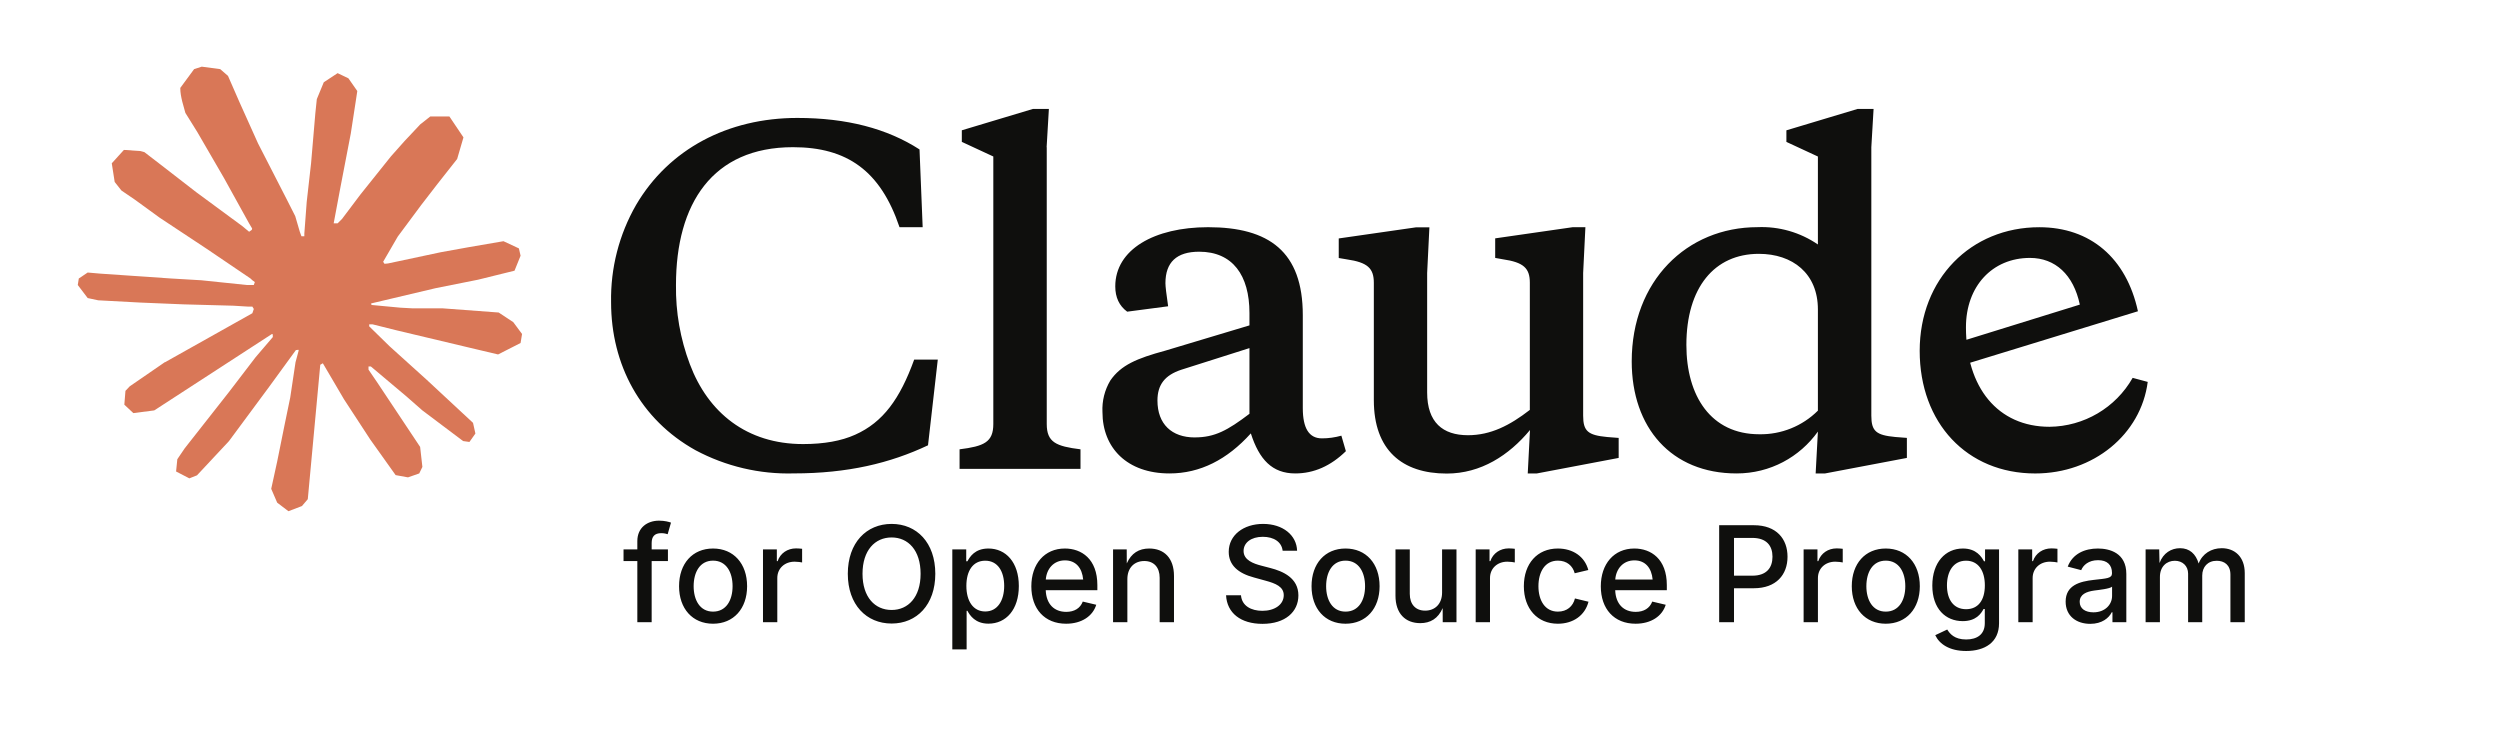
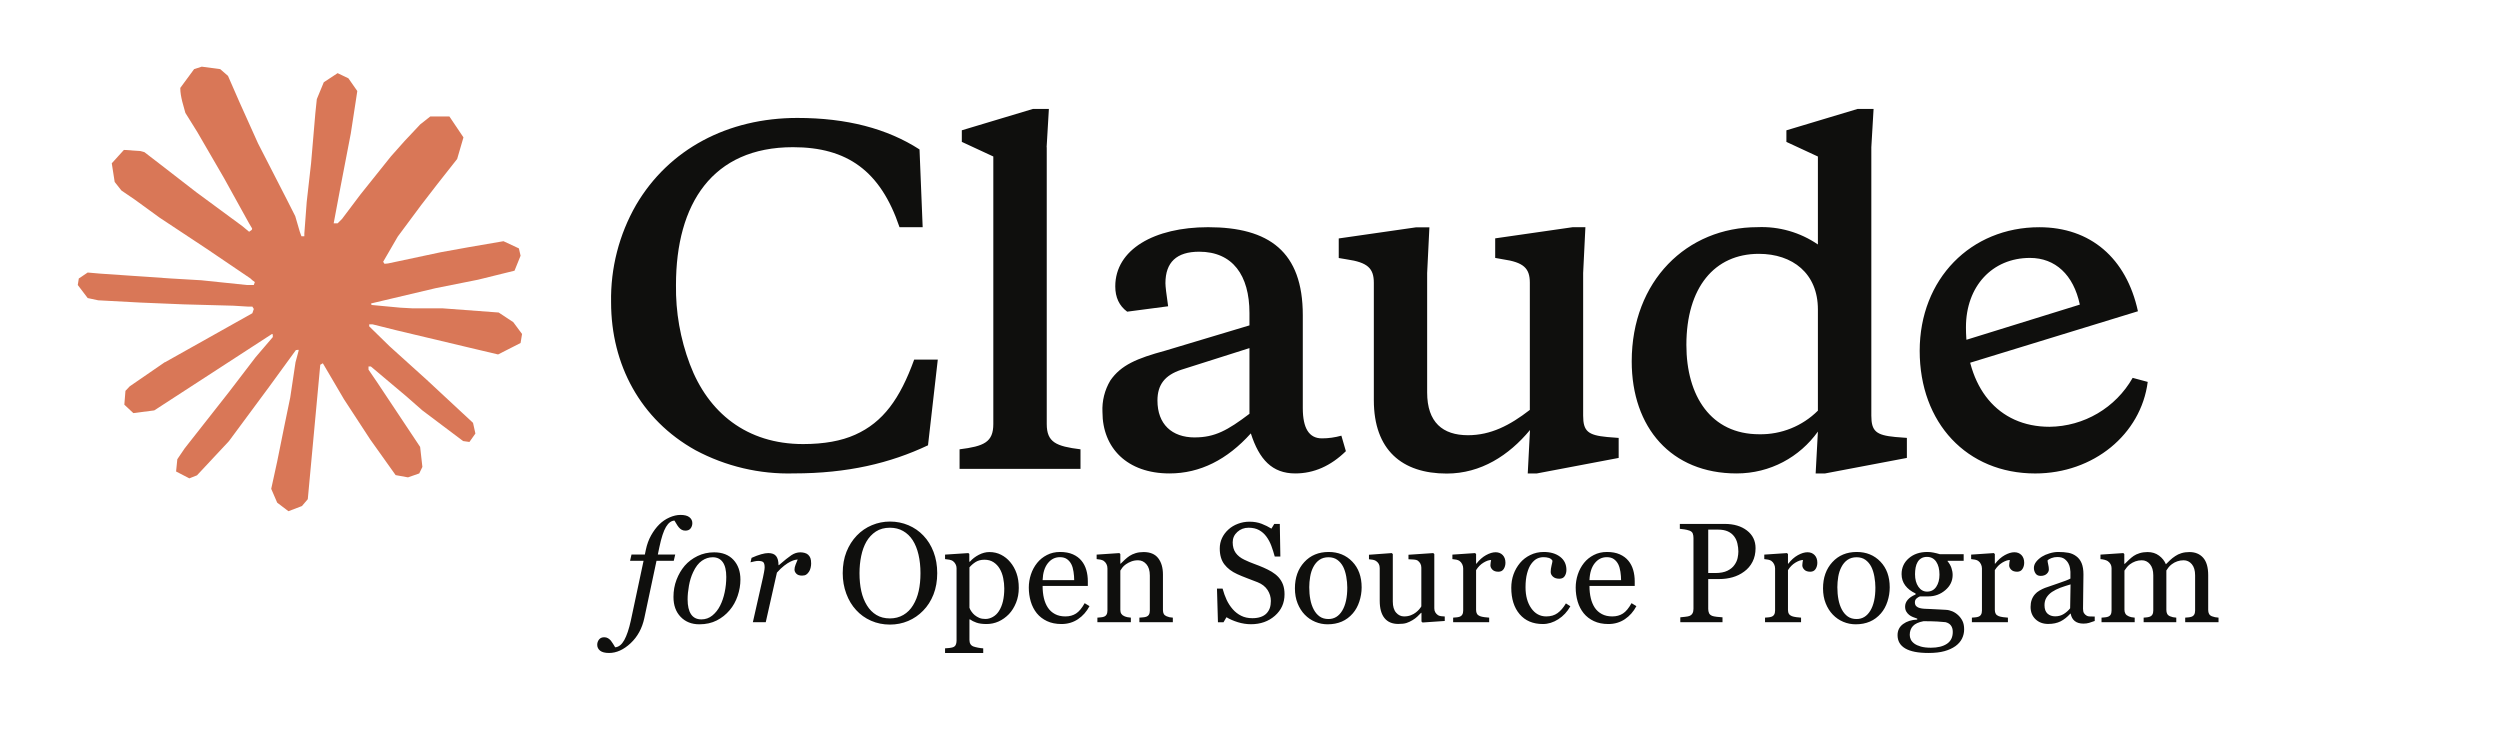
<svg xmlns="http://www.w3.org/2000/svg" viewBox="0 0 900 270" role="img" aria-labelledby="title desc">
  <g transform="translate(28 24) scale(1.08)">
    <g transform="translate(-75.96,-223.53)">
      <path fill="#D97757" d="m 105.01,322.07 29.14,-16.35 0.49,-1.42 -0.49,-0.79 h -1.42 l -4.87,-0.3 -16.65,-0.45 -14.44,-0.6 -13.99,-0.75 -3.52,-0.75 -3.3,-4.35 0.34,-2.17 2.96,-1.99 4.24,0.37 9.37,0.64 14.06,0.97 10.2,0.6 15.11,1.57 h 2.4 l 0.34,-0.97 -0.82,-0.6 -0.64,-0.6 -14.55,-9.86 -15.75,-10.42 -8.25,-6 -4.46,-3.04 -2.25,-2.85 -0.97,-6.22 4.05,-4.46 5.44,0.37 1.39,0.37 5.51,4.24 11.77,9.11 15.37,11.32 2.25,1.87 0.9,-0.64 0.11,-0.45 -1.01,-1.69 -8.36,-15.11 -8.92,-15.37 -3.97,-6.37 -1.05,-3.82 c -0.37,-1.57 -0.64,-2.89 -0.64,-4.5 l 4.61,-6.26 2.55,-0.82 6.15,0.82 2.59,2.25 3.82,8.74 6.19,13.76 9.6,18.71 2.81,5.55 1.5,5.14 0.56,1.57 h 0.97 v -0.9 l 0.79,-10.54 1.46,-12.94 1.42,-16.65 0.49,-4.69 2.32,-5.62 4.61,-3.04 3.6,1.72 2.96,4.24 -0.41,2.74 -1.76,11.44 -3.45,17.92 -2.25,12 h 1.31 l 1.5,-1.5 6.07,-8.06 10.2,-12.75 4.5,-5.06 5.25,-5.59 3.37,-2.66 h 6.37 l 4.69,6.97 -2.1,7.2 -6.56,8.32 -5.44,7.05 -7.8,10.5 -4.87,8.4 0.45,0.67 1.16,-0.11 17.62,-3.75 9.52,-1.72 11.36,-1.95 5.14,2.4 0.56,2.44 -2.02,4.99 -12.15,3 -14.25,2.85 -21.22,5.02 -0.26,0.19 0.3,0.37 9.56,0.9 4.09,0.22 h 10.01 l 18.64,1.39 4.87,3.22 2.92,3.94 -0.49,3 -7.5,3.82 -10.12,-2.4 -23.62,-5.62 -8.1,-2.02 h -1.12 v 0.67 l 6.75,6.6 12.37,11.17 15.49,14.4 0.79,3.56 -1.99,2.81 -2.1,-0.3 -13.61,-10.24 -5.25,-4.61 -11.89,-10.01 h -0.79 v 1.05 l 2.74,4.01 14.47,21.75 0.75,6.67 -1.05,2.17 -3.75,1.31 -4.12,-0.75 -8.47,-11.89 -8.74,-13.39 -7.05,-12 -0.86,0.49 -4.16,44.81 -1.95,2.29 -4.5,1.72 -3.75,-2.85 -1.99,-4.61 1.99,-9.11 2.4,-11.89 1.95,-9.45 1.76,-11.74 1.05,-3.9 -0.07,-0.26 -0.86,0.11 -8.85,12.15 -13.46,18.19 -10.65,11.4 -2.55,1.01 -4.42,-2.29 0.41,-4.09 2.47,-3.64 14.74,-18.75 8.89,-11.62 5.74,-6.71 -0.04,-0.97 h -0.34 l -39.15,25.42 -6.97,0.9 -3,-2.81 0.37,-4.61 1.42,-1.5 11.77,-8.1 -0.04,0.04 z" />
      <path fill="#0F0F0D" d="m 317.73,349.33 c -18.82,0 -31.69,-10.5 -37.76,-26.66 -3.17,-8.42 -4.74,-17.36 -4.61,-26.36 0,-27.11 12.15,-45.94 39,-45.94 18.04,0 29.17,7.87 35.51,26.66 h 7.72 l -1.05,-25.91 c -10.8,-6.97 -24.3,-10.5 -40.72,-10.5 -23.14,0 -42.82,10.35 -53.77,29.02 -5.66,9.86 -8.53,21.07 -8.32,32.44 0,20.74 9.79,39.11 28.16,49.31 10.06,5.37 21.34,8.04 32.74,7.72 17.92,0 32.14,-3.41 44.74,-9.37 l 3.26,-28.57 h -7.87 c -4.72,13.05 -10.35,20.89 -19.69,25.05 -4.57,2.06 -10.35,3.11 -17.32,3.11 z m 81.18,-98.96 0.75,-12.75 h -5.32 l -23.7,7.12 v 3.86 l 10.5,4.87 v 89.17 c 0,6.07 -3.11,7.42 -11.25,8.44 v 6.52 h 40.31 v -6.52 c -8.17,-1.01 -11.25,-2.36 -11.25,-8.44 V 250.4 l -0.04,-0.04 z m 160.31,108.75 h 3.11 l 27.26,-5.17 v -6.67 l -3.82,-0.3 c -6.37,-0.6 -8.02,-1.91 -8.02,-7.12 v -47.55 l 0.75,-15.26 h -4.31 l -25.76,3.71 v 6.52 l 2.51,0.45 c 6.97,1.01 9.04,2.96 9.04,7.84 v 42.37 c -6.67,5.17 -13.05,8.44 -20.62,8.44 -8.4,0 -13.61,-4.27 -13.61,-14.25 v -39.79 l 0.75,-15.26 h -4.42 l -25.8,3.71 v 6.52 l 2.66,0.45 c 6.97,1.01 9.04,2.96 9.04,7.84 v 39.11 c 0,16.57 9.37,24.45 24.3,24.45 11.4,0 20.74,-6.07 27.75,-14.51 l -0.75,14.51 -0.04,-0.04 z M 484.3,306.36 c 0,-21.19 -11.25,-29.32 -31.57,-29.32 -17.92,0 -30.94,7.42 -30.94,19.72 0,3.67 1.31,6.49 3.97,8.44 l 13.65,-1.8 c -0.6,-4.12 -0.9,-6.64 -0.9,-7.69 0,-6.97 3.71,-10.5 11.25,-10.5 11.14,0 16.76,7.84 16.76,20.44 v 4.12 l -28.12,8.44 c -9.37,2.55 -14.7,4.76 -18.26,9.94 -1.89,3.17 -2.8,6.82 -2.62,10.5 0,12 8.25,20.47 22.35,20.47 10.2,0 19.24,-4.61 27.11,-13.35 2.81,8.74 7.12,13.35 14.81,13.35 6.22,0 11.85,-2.51 16.87,-7.42 l -1.5,-5.17 c -2.17,0.6 -4.27,0.9 -6.49,0.9 -4.31,0 -6.37,-3.41 -6.37,-10.09 v -30.97 z m -36,40.76 c -7.69,0 -12.45,-4.46 -12.45,-12.3 0,-5.32 2.51,-8.44 7.87,-10.24 l 22.8,-7.24 v 21.9 c -7.27,5.51 -11.55,7.87 -18.22,7.87 z m 237.36,6.82 v -6.67 l -3.86,-0.3 c -6.37,-0.6 -7.99,-1.91 -7.99,-7.12 v -89.47 l 0.75,-12.75 h -5.36 l -23.7,7.12 v 3.86 l 10.5,4.87 v 29.32 c -5.91,-4.05 -12.98,-6.08 -20.14,-5.77 -23.55,0 -41.92,17.92 -41.92,44.74 0,22.09 13.2,37.35 34.95,37.35 11.25,0 21.04,-5.47 27.11,-13.95 l -0.75,13.95 h 3.15 l 27.26,-5.17 v 0 z m -49.35,-68.02 c 11.25,0 19.69,6.52 19.69,18.52 v 33.75 c -5.18,5.16 -12.23,8 -19.54,7.87 -16.12,0 -24.3,-12.75 -24.3,-29.77 0,-19.12 9.34,-30.37 24.15,-30.37 z M 743.3,302.8 c -2.1,-9.9 -8.17,-15.52 -16.61,-15.52 -12.6,0 -21.34,9.49 -21.34,23.1 0,20.14 10.65,33.19 27.86,33.19 11.48,-0.12 22.04,-6.33 27.71,-16.31 l 5.02,1.35 c -2.25,17.47 -18.07,30.52 -37.5,30.52 -22.8,0 -38.51,-16.87 -38.51,-40.87 0,-24 17.06,-41.21 39.86,-41.21 17.02,0 29.02,10.24 32.89,28.01 l -59.4,18.22 v -8.02 l 40.01,-12.41 v -0.04 z" />
    </g>
  </g>
  <g transform="translate(224 224)" fill="#0F0F0D" fill-rule="evenodd">
-     <path d="M16.455,-26.205 L10.598,-26.205 L10.598,-28.500 C10.598,-30.795 11.602,-32.062 14.062,-32.062 C15.143,-32.062 15.870,-31.830 16.357,-31.688 L17.558,-35.858 C16.852,-36.120 15.307,-36.562 13.245,-36.562 C9.098,-36.562 5.438,-34.102 5.438,-29.205 L5.438,-26.205 L0.472,-26.205 L0.472,-22.005 L5.438,-22.005 L5.438,-0.000 L10.598,-0.000 L10.598,-22.005 L16.455,-22.005 L16.455,-26.205 Z M32.693,0.540 C40.081,0.540 44.956,-4.875 44.956,-12.960 C44.956,-21.120 40.081,-26.535 32.693,-26.535 C25.313,-26.535 20.461,-21.120 20.461,-12.960 C20.461,-4.875 25.313,0.540 32.693,0.540 Z M32.693,-3.817 C27.961,-3.817 25.711,-7.995 25.711,-12.960 C25.711,-18.000 27.961,-22.170 32.693,-22.170 C37.478,-22.170 39.728,-17.977 39.728,-12.960 C39.728,-7.995 37.478,-3.817 32.693,-3.817 Z M50.676,-0.000 L55.828,-0.000 L55.828,-15.915 C55.828,-19.357 58.453,-21.795 62.061,-21.795 C63.141,-21.795 64.386,-21.607 64.761,-21.517 L64.761,-26.438 C64.221,-26.505 63.238,-26.580 62.578,-26.580 C59.511,-26.580 56.908,-24.848 55.948,-21.982 L55.663,-21.982 L55.663,-26.205 L50.676,-26.205 L50.676,-0.000 Z M96.983,0.472 C106.035,0.472 112.710,-6.285 112.710,-17.438 C112.710,-28.642 106.035,-35.392 96.983,-35.392 C87.915,-35.392 81.210,-28.642 81.210,-17.438 C81.210,-6.285 87.915,0.472 96.983,0.472 Z M96.983,-4.410 C90.983,-4.410 86.505,-9.000 86.505,-17.438 C86.505,-25.897 90.983,-30.517 96.983,-30.517 C102.938,-30.517 107.415,-25.920 107.415,-17.438 C107.415,-9.000 102.938,-4.410 96.983,-4.410 Z M118.832,9.795 L123.984,9.795 L123.984,-4.103 L124.269,-4.103 C125.177,-2.438 127.082,0.517 131.837,0.517 C138.212,0.517 142.779,-4.567 142.779,-13.035 C142.779,-21.562 138.114,-26.535 131.837,-26.535 C126.939,-26.535 125.177,-23.557 124.269,-21.938 L123.842,-21.938 L123.842,-26.205 L118.832,-26.205 L118.832,9.795 Z M130.689,-3.870 C126.332,-3.870 123.894,-7.620 123.894,-13.080 C123.894,-18.517 126.257,-22.148 130.689,-22.148 C135.234,-22.148 137.507,-18.232 137.507,-13.080 C137.507,-7.875 135.167,-3.870 130.689,-3.870 Z M159.799,0.540 C165.401,0.540 169.406,-2.205 170.651,-6.285 L165.799,-7.433 C164.884,-4.995 162.724,-3.728 159.844,-3.728 C155.554,-3.728 152.651,-6.473 152.464,-11.535 L171.049,-11.535 L171.049,-13.357 C171.049,-22.807 165.326,-26.535 159.349,-26.535 C152.014,-26.535 147.281,-20.977 147.281,-12.915 C147.281,-4.785 152.066,0.540 159.799,0.540 Z M152.486,-15.375 C152.764,-19.148 155.254,-22.267 159.379,-22.267 C163.339,-22.267 165.566,-19.500 165.941,-15.375 L152.486,-15.375 Z M181.852,-15.518 C181.852,-19.665 184.432,-22.035 187.949,-22.035 C191.369,-22.035 193.477,-19.785 193.477,-16.005 L193.477,-0.000 L198.637,-0.000 L198.637,-16.642 C198.637,-23.107 195.074,-26.535 189.727,-26.535 C186.022,-26.535 183.284,-24.870 181.642,-21.165 L181.619,-26.205 L176.699,-26.205 L176.699,-0.000 L181.852,-0.000 L181.852,-15.518 Z M230.483,0.585 C238.688,0.585 243.421,-3.728 243.421,-9.660 C243.421,-15.960 237.818,-18.352 233.371,-19.500 L229.966,-20.392 C227.296,-21.098 223.688,-22.335 223.688,-25.642 C223.688,-28.598 226.358,-30.750 230.603,-30.750 C234.563,-30.750 237.398,-28.920 237.751,-25.732 L242.956,-25.732 C242.791,-31.290 237.893,-35.392 230.716,-35.392 C223.688,-35.392 218.341,-31.380 218.341,-25.335 C218.341,-20.558 221.716,-17.625 227.438,-16.102 L231.518,-14.977 C235.268,-13.973 238.148,-12.772 238.148,-9.727 C238.148,-6.353 234.893,-4.103 230.461,-4.103 C226.433,-4.103 223.058,-5.880 222.751,-9.705 L217.381,-9.705 C217.711,-3.330 222.631,0.585 230.483,0.585 Z M260.389,0.540 C267.776,0.540 272.651,-4.875 272.651,-12.960 C272.651,-21.120 267.776,-26.535 260.389,-26.535 C253.009,-26.535 248.156,-21.120 248.156,-12.960 C248.156,-4.875 253.009,0.540 260.389,0.540 Z M260.389,-3.817 C255.656,-3.817 253.406,-7.995 253.406,-12.960 C253.406,-18.000 255.656,-22.170 260.389,-22.170 C265.174,-22.170 267.424,-17.977 267.424,-12.960 C267.424,-7.995 265.174,-3.817 260.389,-3.817 Z M287.296,0.330 C290.903,0.330 293.716,-1.290 295.358,-5.085 L295.381,-0.000 L300.331,-0.000 L300.331,-26.205 L295.148,-26.205 L295.148,-10.688 C295.148,-6.540 292.546,-4.170 289.058,-4.170 C285.631,-4.170 283.523,-6.420 283.523,-10.192 L283.523,-26.205 L278.371,-26.205 L278.371,-9.562 C278.371,-3.097 281.956,0.330 287.296,0.330 Z M307.246,-0.000 L312.398,-0.000 L312.398,-15.915 C312.398,-19.357 315.023,-21.795 318.631,-21.795 C319.711,-21.795 320.956,-21.607 321.331,-21.517 L321.331,-26.438 C320.791,-26.505 319.808,-26.580 319.148,-26.580 C316.081,-26.580 313.478,-24.848 312.518,-21.982 L312.233,-21.982 L312.233,-26.205 L307.246,-26.205 L307.246,-0.000 Z M336.818,0.540 C342.331,0.540 346.591,-2.438 347.858,-7.380 L342.983,-8.557 C342.278,-5.723 340.103,-3.817 336.841,-3.817 C332.108,-3.817 329.836,-7.973 329.836,-12.960 C329.836,-18.023 332.108,-22.170 336.841,-22.170 C340.058,-22.170 342.188,-20.317 342.893,-17.625 L347.791,-18.795 C346.501,-23.648 342.256,-26.535 336.818,-26.535 C329.438,-26.535 324.586,-21.120 324.586,-12.960 C324.586,-4.875 329.438,0.540 336.818,0.540 Z M364.807,0.540 C370.409,0.540 374.414,-2.205 375.659,-6.285 L370.807,-7.433 C369.892,-4.995 367.732,-3.728 364.852,-3.728 C360.562,-3.728 357.659,-6.473 357.472,-11.535 L376.057,-11.535 L376.057,-13.357 C376.057,-22.807 370.334,-26.535 364.357,-26.535 C357.022,-26.535 352.289,-20.977 352.289,-12.915 C352.289,-4.785 357.074,0.540 364.807,0.540 Z M357.494,-15.375 C357.772,-19.148 360.262,-22.267 364.387,-22.267 C368.347,-22.267 370.574,-19.500 370.949,-15.375 L357.494,-15.375 Z M394.901,-0.000 L400.241,-0.000 L400.241,-12.232 L407.366,-12.232 C415.474,-12.232 419.509,-17.130 419.509,-23.580 C419.509,-30.022 415.504,-34.920 407.411,-34.920 L394.901,-34.920 L394.901,-0.000 Z M400.241,-16.755 L400.241,-30.352 L406.804,-30.352 C411.986,-30.352 414.094,-27.517 414.094,-23.580 C414.094,-19.642 411.986,-16.755 406.849,-16.755 L400.241,-16.755 Z M425.301,-0.000 L430.453,-0.000 L430.453,-15.915 C430.453,-19.357 433.078,-21.795 436.686,-21.795 C437.766,-21.795 439.011,-21.607 439.386,-21.517 L439.386,-26.438 C438.846,-26.505 437.863,-26.580 437.203,-26.580 C434.136,-26.580 431.533,-24.848 430.573,-21.982 L430.288,-21.982 L430.288,-26.205 L425.301,-26.205 L425.301,-0.000 Z M454.873,0.540 C462.261,0.540 467.136,-4.875 467.136,-12.960 C467.136,-21.120 462.261,-26.535 454.873,-26.535 C447.493,-26.535 442.641,-21.120 442.641,-12.960 C442.641,-4.875 447.493,0.540 454.873,0.540 Z M454.873,-3.817 C450.141,-3.817 447.891,-7.995 447.891,-12.960 C447.891,-18.000 450.141,-22.170 454.873,-22.170 C459.658,-22.170 461.908,-17.977 461.908,-12.960 C461.908,-7.995 459.658,-3.817 454.873,-3.817 Z M483.820,10.357 C490.525,10.357 495.655,7.268 495.655,0.375 L495.655,-26.205 L490.615,-26.205 L490.615,-21.938 L490.240,-21.938 C489.325,-23.580 487.480,-26.535 482.650,-26.535 C476.343,-26.535 471.633,-21.562 471.633,-13.192 C471.633,-4.830 476.418,-0.397 482.575,-0.397 C487.360,-0.397 489.168,-3.045 490.075,-4.755 L490.525,-4.755 L490.525,0.352 C490.525,4.380 487.780,6.210 483.798,6.210 C479.575,6.210 477.940,4.125 477.003,2.625 L472.690,4.665 C474.168,7.830 477.753,10.357 483.820,10.357 Z M483.775,-4.688 C479.275,-4.688 476.905,-8.160 476.905,-13.268 C476.905,-18.255 479.200,-22.148 483.775,-22.148 C488.200,-22.148 490.548,-18.517 490.548,-13.268 C490.548,-7.897 488.133,-4.688 483.775,-4.688 Z M502.597,-0.000 L507.750,-0.000 L507.750,-15.915 C507.750,-19.357 510.375,-21.795 513.982,-21.795 C515.062,-21.795 516.308,-21.607 516.683,-21.517 L516.683,-26.438 C516.142,-26.505 515.160,-26.580 514.500,-26.580 C511.433,-26.580 508.830,-24.848 507.870,-21.982 L507.585,-21.982 L507.585,-26.205 L502.597,-26.205 L502.597,-0.000 Z M528.495,0.585 C532.732,0.585 535.222,-1.545 536.227,-3.585 L536.482,-3.585 L536.482,-0.000 L541.477,-0.000 L541.477,-17.392 C541.477,-24.960 535.455,-26.535 531.232,-26.535 C526.567,-26.535 522.165,-24.705 520.380,-20.017 L525.232,-18.750 C525.960,-20.535 527.880,-22.335 531.308,-22.335 C534.585,-22.335 536.317,-20.648 536.317,-17.745 L536.317,-17.602 C536.317,-15.750 534.330,-15.772 529.710,-15.232 C524.767,-14.670 519.630,-13.357 519.630,-7.410 C519.630,-2.250 523.500,0.585 528.495,0.585 Z M529.642,-3.562 C526.755,-3.562 524.692,-4.853 524.692,-7.335 C524.692,-10.035 527.085,-11.018 529.995,-11.415 C531.585,-11.625 535.567,-12.045 536.347,-12.795 L536.347,-9.442 C536.347,-6.375 533.835,-3.562 529.642,-3.562 Z M548.418,-0.000 L553.570,-0.000 L553.570,-16.290 C553.570,-20.107 556.053,-22.125 558.940,-22.125 C561.700,-22.125 563.718,-20.273 563.718,-17.482 L563.718,-0.000 L568.803,-0.000 L568.803,-16.785 C568.803,-19.898 570.775,-22.125 574.030,-22.125 C576.700,-22.125 578.950,-20.648 578.950,-17.160 L578.950,-0.000 L584.110,-0.000 L584.110,-17.670 C584.110,-23.625 580.450,-26.647 575.815,-26.647 C572.088,-26.647 568.855,-24.682 567.513,-21.142 C566.485,-24.607 564.235,-26.647 560.815,-26.647 C557.695,-26.647 554.763,-24.938 553.428,-21.307 L553.315,-26.205 L548.418,-26.205 L548.418,-0.000 Z" />
+     <path d="M12.34 -22.1 7.96 -1.5Q6.78 4.04 3.02 7.56Q-0.75 11.07 -4.74 11.07Q-6.93 11.07 -7.97 10.24Q-9 9.4 -9 8.13Q-9 7.06 -8.35 6.23Q-7.71 5.41 -6.48 5.41Q-5.71 5.41 -5.12 5.76Q-4.54 6.11 -4.09 6.63Q-3.74 7.06 -3.3 7.78Q-2.87 8.5 -2.54 9.03Q-0.62 8.88 0.74 6.43Q2.09 3.99 3.09 -0.55L7.68 -22.1H2.82L3.34 -24.37H8.15L8.5 -26.06Q9.1 -28.95 10.4 -31.27Q11.7 -33.59 13.34 -35.21Q14.96 -36.81 17.02 -37.72Q19.08 -38.63 20.97 -38.63Q23.17 -38.63 24.2 -37.79Q25.24 -36.96 25.24 -35.69Q25.24 -34.61 24.63 -33.79Q24.02 -32.97 22.72 -32.97Q21.95 -32.97 21.37 -33.31Q20.8 -33.64 20.35 -34.19Q19.85 -34.81 19.55 -35.36Q19.25 -35.91 18.8 -36.59Q17.08 -36.51 15.76 -34.32Q14.44 -32.12 13.37 -27.01L12.82 -24.37H19.08L18.55 -22.1ZM42.55 -15.36Q42.55 -12.42 41.55 -9.48Q40.55 -6.53 38.66 -4.31Q36.73 -2.02 34.03 -0.64Q31.32 0.75 27.76 0.75Q23.62 0.75 21.04 -1.92Q18.45 -4.59 18.45 -9.1Q18.45 -12.42 19.55 -15.29Q20.65 -18.16 22.49 -20.33Q24.37 -22.49 27.12 -23.83Q29.88 -25.16 33.09 -25.16Q37.53 -25.16 40.04 -22.46Q42.55 -19.75 42.55 -15.36ZM37.46 -16.31Q37.46 -19.85 36.2 -21.62Q34.94 -23.39 32.57 -23.39Q30.5 -23.39 28.67 -22.12Q26.83 -20.85 25.51 -17.98Q24.49 -15.81 24.02 -13.16Q23.54 -10.5 23.54 -8.25Q23.54 -4.69 24.78 -2.86Q26.01 -1.02 28.5 -1.02Q30.72 -1.02 32.45 -2.42Q34.17 -3.82 35.24 -5.96Q36.31 -8.06 36.88 -10.76Q37.46 -13.47 37.46 -16.31ZM68.01 -21.1Q68.01 -20.4 67.81 -19.56Q67.61 -18.73 67.23 -18.18Q66.79 -17.51 66.25 -17.15Q65.71 -16.78 64.72 -16.78Q63.37 -16.78 62.7 -17.46Q62.02 -18.13 62.02 -18.95Q62.02 -19.73 62.4 -20.69Q62.77 -21.65 63.17 -22.59Q62.87 -22.59 62.18 -22.43Q61.5 -22.27 60.53 -21.8Q59.55 -21.32 58.32 -20.37Q57.08 -19.43 55.69 -17.86L51.67 0H47.03L50.68 -16.16Q50.8 -16.76 51.04 -17.96Q51.27 -19.15 51.27 -19.73Q51.27 -21.12 50.8 -21.6Q50.33 -22.07 48.9 -22.07Q48.36 -22.07 47.51 -21.88Q46.66 -21.7 46.19 -21.57L46.56 -23.17Q48.51 -24.04 50 -24.46Q51.5 -24.89 52.57 -24.89Q54.57 -24.89 55.41 -23.8Q56.26 -22.72 56.26 -20.55H56.41Q59.38 -23.12 60.91 -24.14Q62.45 -25.16 64.12 -25.16Q64.92 -25.16 65.66 -24.96Q66.41 -24.76 66.94 -24.29Q67.48 -23.77 67.75 -23.08Q68.01 -22.39 68.01 -21.1ZM108.41 -31.2Q110.76 -28.76 112.08 -25.3Q113.4 -21.85 113.4 -17.66Q113.4 -13.44 112.06 -10Q110.71 -6.56 108.31 -4.14Q106 -1.75 102.93 -0.45Q99.86 0.85 96.39 0.85Q92.7 0.85 89.57 -0.54Q86.44 -1.92 84.2 -4.39Q81.95 -6.81 80.67 -10.26Q79.38 -13.72 79.38 -17.66Q79.38 -21.97 80.73 -25.35Q82.08 -28.73 84.45 -31.2Q86.79 -33.64 89.9 -34.94Q93 -36.24 96.39 -36.24Q99.91 -36.24 103.03 -34.92Q106.15 -33.59 108.41 -31.2ZM104.7 -6.11Q106.1 -8.38 106.73 -11.25Q107.37 -14.12 107.37 -17.66Q107.37 -21.3 106.66 -24.34Q105.95 -27.38 104.57 -29.53Q103.2 -31.65 101.13 -32.83Q99.06 -34.02 96.39 -34.02Q93.4 -34.02 91.31 -32.65Q89.21 -31.27 87.89 -28.98Q86.64 -26.79 86.03 -23.84Q85.42 -20.9 85.42 -17.66Q85.42 -14.07 86.07 -11.17Q86.72 -8.28 88.11 -6.04Q89.46 -3.84 91.51 -2.61Q93.55 -1.37 96.39 -1.37Q99.06 -1.37 101.21 -2.62Q103.35 -3.87 104.7 -6.11ZM139.66 -21.67Q141.14 -19.93 141.95 -17.62Q142.76 -15.31 142.76 -12.35Q142.76 -9.43 141.78 -7.02Q140.81 -4.61 139.22 -2.92Q137.54 -1.2 135.5 -0.27Q133.45 0.65 131.16 0.65Q128.94 0.65 127.52 0.15Q126.1 -0.35 125.2 -1.02H125V6.36Q125 7.26 125.35 7.86Q125.7 8.45 126.42 8.73Q127.02 8.95 128.13 9.17Q129.24 9.38 129.96 9.4V11.07H116.22V9.4Q116.99 9.35 117.72 9.28Q118.44 9.2 119.01 9.03Q119.76 8.78 120.06 8.16Q120.36 7.53 120.36 6.68V-19.48Q120.36 -20.23 119.99 -20.92Q119.61 -21.62 119.01 -22.05Q118.57 -22.35 117.77 -22.51Q116.97 -22.67 116.22 -22.72V-24.34L124.6 -24.89L124.95 -24.59V-21.82L125.15 -21.77Q126.45 -23.27 128.37 -24.27Q130.29 -25.26 132.18 -25.26Q134.48 -25.26 136.38 -24.29Q138.29 -23.32 139.66 -21.67ZM135.6 -3.99Q136.6 -5.54 137.07 -7.58Q137.54 -9.63 137.54 -12.15Q137.54 -13.99 137.15 -15.91Q136.75 -17.83 135.9 -19.25Q135.05 -20.7 133.68 -21.6Q132.31 -22.5 130.39 -22.5Q128.54 -22.5 127.24 -21.69Q125.95 -20.87 125 -19.75V-5.21Q125.22 -4.54 125.74 -3.82Q126.25 -3.09 126.87 -2.57Q127.64 -1.95 128.54 -1.56Q129.44 -1.17 130.74 -1.17Q132.13 -1.17 133.43 -1.91Q134.73 -2.64 135.6 -3.99ZM168.22 -5.79Q166.67 -2.84 164.08 -1.1Q161.49 0.65 158.12 0.65Q155.15 0.65 152.92 -0.4Q150.69 -1.45 149.24 -3.24Q147.8 -5.04 147.08 -7.43Q146.37 -9.83 146.37 -12.49Q146.37 -14.89 147.13 -17.2Q147.89 -19.5 149.37 -21.35Q150.79 -23.12 152.9 -24.2Q155 -25.29 157.62 -25.29Q160.31 -25.29 162.24 -24.44Q164.16 -23.59 165.35 -22.12Q166.5 -20.73 167.06 -18.83Q167.62 -16.93 167.62 -14.71V-13.07H151.34Q151.34 -10.65 151.8 -8.68Q152.26 -6.71 153.26 -5.21Q154.23 -3.77 155.8 -2.93Q157.37 -2.09 159.54 -2.09Q161.76 -2.09 163.37 -3.13Q164.98 -4.16 166.48 -6.86ZM162.71 -15.16Q162.71 -16.56 162.47 -18.16Q162.24 -19.75 161.71 -20.82Q161.14 -21.97 160.14 -22.7Q159.14 -23.42 157.57 -23.42Q154.95 -23.42 153.22 -21.24Q151.49 -19.05 151.34 -15.16ZM198.22 0H186.18V-1.65Q186.75 -1.7 187.44 -1.75Q188.12 -1.8 188.57 -1.95Q189.27 -2.17 189.61 -2.73Q189.94 -3.29 189.94 -4.19V-16.83Q189.94 -19.45 188.71 -20.87Q187.47 -22.3 185.7 -22.3Q184.38 -22.3 183.28 -21.88Q182.19 -21.47 181.34 -20.87Q180.52 -20.3 180.03 -19.64Q179.54 -18.98 179.32 -18.58V-4.44Q179.32 -3.59 179.67 -3.04Q180.02 -2.49 180.72 -2.19Q181.24 -1.95 181.85 -1.82Q182.46 -1.7 183.11 -1.65V0H171.06V-1.65Q171.64 -1.7 172.25 -1.75Q172.86 -1.8 173.31 -1.95Q174.01 -2.17 174.34 -2.73Q174.68 -3.29 174.68 -4.19V-19.38Q174.68 -20.23 174.32 -20.94Q173.96 -21.65 173.31 -22.1Q172.83 -22.4 172.19 -22.53Q171.54 -22.67 170.79 -22.72V-24.34L178.97 -24.89L179.32 -24.54V-21.07H179.44Q180.04 -21.67 180.94 -22.51Q181.84 -23.34 182.64 -23.87Q183.56 -24.47 184.83 -24.87Q186.1 -25.26 187.7 -25.26Q191.24 -25.26 192.95 -23.06Q194.66 -20.85 194.66 -17.18V-4.39Q194.66 -3.52 194.96 -2.98Q195.26 -2.44 195.98 -2.14Q196.58 -1.9 197.01 -1.8Q197.45 -1.7 198.22 -1.65ZM236.23 -16.24Q237.35 -14.99 237.89 -13.51Q238.43 -12.02 238.43 -10.05Q238.43 -5.36 234.96 -2.32Q231.49 0.72 226.36 0.72Q223.99 0.72 221.62 -0.01Q219.25 -0.75 217.53 -1.8L216.46 0.02H214.46L214.11 -12.1H216.13Q216.75 -9.85 217.59 -8.04Q218.43 -6.24 219.8 -4.66Q221.09 -3.19 222.83 -2.32Q224.56 -1.45 226.86 -1.45Q228.58 -1.45 229.86 -1.9Q231.14 -2.34 231.94 -3.17Q232.74 -3.99 233.13 -5.1Q233.51 -6.21 233.51 -7.66Q233.51 -9.78 232.32 -11.61Q231.12 -13.44 228.75 -14.39Q227.13 -15.04 225.03 -15.82Q222.94 -16.61 221.42 -17.31Q218.43 -18.66 216.77 -20.84Q215.11 -23.02 215.11 -26.54Q215.11 -28.56 215.93 -30.3Q216.75 -32.05 218.28 -33.42Q219.72 -34.72 221.69 -35.45Q223.66 -36.19 225.81 -36.19Q228.25 -36.19 230.18 -35.44Q232.12 -34.69 233.71 -33.69L234.74 -35.39H236.73L236.93 -23.64H234.91Q234.36 -25.66 233.68 -27.51Q232.99 -29.35 231.89 -30.85Q230.82 -32.3 229.27 -33.16Q227.73 -34.02 225.48 -34.02Q223.11 -34.02 221.44 -32.5Q219.77 -30.98 219.77 -28.78Q219.77 -26.49 220.84 -24.98Q221.92 -23.47 223.96 -22.5Q225.78 -21.62 227.54 -20.99Q229.3 -20.35 230.95 -19.63Q232.44 -18.98 233.83 -18.16Q235.21 -17.33 236.23 -16.24ZM266.19 -12.54Q266.19 -9.95 265.36 -7.44Q264.54 -4.94 263.02 -3.19Q261.3 -1.2 259.03 -0.22Q256.76 0.75 253.94 0.75Q251.6 0.75 249.48 -0.14Q247.36 -1.02 245.71 -2.72Q244.09 -4.39 243.13 -6.8Q242.17 -9.2 242.17 -12.2Q242.17 -17.96 245.52 -21.62Q248.88 -25.29 254.31 -25.29Q259.48 -25.29 262.83 -21.81Q266.19 -18.33 266.19 -12.54ZM261.02 -12.49Q261.02 -14.37 260.65 -16.45Q260.27 -18.53 259.53 -19.98Q258.73 -21.52 257.43 -22.46Q256.13 -23.39 254.26 -23.39Q252.34 -23.39 250.98 -22.45Q249.63 -21.5 248.78 -19.85Q247.98 -18.33 247.66 -16.39Q247.33 -14.44 247.33 -12.62Q247.33 -10.23 247.72 -8.19Q248.1 -6.16 248.95 -4.56Q249.8 -2.97 251.08 -2.06Q252.37 -1.15 254.26 -1.15Q257.38 -1.15 259.2 -4.16Q261.02 -7.18 261.02 -12.49ZM296.11 -0.45 288.11 0.1 287.73 -0.25V-3.37H287.58Q286.99 -2.74 286.24 -2.03Q285.49 -1.32 284.52 -0.75Q283.39 -0.07 282.35 0.27Q281.3 0.62 279.38 0.62Q276.11 0.62 274.4 -1.51Q272.7 -3.64 272.7 -7.71V-19.48Q272.7 -20.38 272.36 -20.99Q272.02 -21.6 271.37 -22.05Q270.92 -22.35 270.25 -22.48Q269.58 -22.62 268.83 -22.67V-24.29L277.03 -24.89L277.41 -24.54V-7.46Q277.41 -4.79 278.61 -3.44Q279.8 -2.09 281.47 -2.09Q282.85 -2.09 283.92 -2.52Q284.99 -2.94 285.71 -3.52Q286.39 -4.04 286.9 -4.63Q287.41 -5.21 287.68 -5.71V-19.65Q287.68 -20.48 287.33 -21.11Q286.99 -21.75 286.36 -22.2Q285.91 -22.5 285.03 -22.56Q284.14 -22.62 283.05 -22.67V-24.29L291.97 -24.89L292.35 -24.54V-5.01Q292.35 -4.16 292.7 -3.57Q293.05 -2.97 293.67 -2.54Q294.12 -2.27 294.74 -2.18Q295.37 -2.09 296.11 -2.07ZM317.96 -21.42Q317.96 -20.15 317.34 -19.17Q316.71 -18.18 315.42 -18.18Q314.02 -18.18 313.29 -18.9Q312.55 -19.63 312.55 -20.5Q312.55 -21.05 312.64 -21.5Q312.72 -21.95 312.8 -22.4Q311.63 -22.4 310.06 -21.45Q308.48 -20.5 307.39 -18.75V-4.44Q307.39 -3.57 307.72 -3.02Q308.06 -2.47 308.78 -2.19Q309.41 -1.95 310.39 -1.82Q311.38 -1.7 312.1 -1.65V0H299.13V-1.65Q299.71 -1.7 300.32 -1.75Q300.93 -1.8 301.38 -1.95Q302.07 -2.17 302.41 -2.73Q302.75 -3.29 302.75 -4.19V-19.38Q302.75 -20.15 302.39 -20.9Q302.02 -21.65 301.38 -22.1Q300.9 -22.4 300.25 -22.53Q299.61 -22.67 298.86 -22.72V-24.34L307.04 -24.89L307.39 -24.54V-21.07H307.51Q309.06 -23.09 310.95 -24.14Q312.85 -25.19 314.42 -25.19Q315.99 -25.19 316.98 -24.17Q317.96 -23.14 317.96 -21.42ZM331.43 0.65Q326.09 0.65 323.07 -2.89Q320.06 -6.43 320.06 -12.4Q320.06 -14.99 320.87 -17.25Q321.68 -19.5 323.22 -21.35Q324.7 -23.12 326.91 -24.2Q329.13 -25.29 331.75 -25.29Q335.37 -25.29 337.64 -23.56Q339.91 -21.82 339.91 -18.83Q339.91 -17.58 339.31 -16.62Q338.71 -15.66 337.34 -15.66Q335.87 -15.66 335.06 -16.41Q334.25 -17.16 334.25 -18.08Q334.25 -19.2 334.55 -20.39Q334.85 -21.57 334.9 -22.12Q334.45 -22.9 333.56 -23.16Q332.68 -23.42 331.65 -23.42Q330.46 -23.42 329.37 -22.91Q328.29 -22.4 327.26 -21.02Q326.34 -19.78 325.77 -17.66Q325.19 -15.54 325.19 -12.59Q325.19 -7.96 327.25 -5.03Q329.31 -2.09 332.65 -2.09Q335.07 -2.09 336.7 -3.27Q338.34 -4.44 339.73 -6.78L341.33 -5.74Q339.68 -2.79 336.99 -1.07Q334.3 0.65 331.43 0.65ZM365.1 -5.79Q363.55 -2.84 360.96 -1.1Q358.36 0.65 355 0.65Q352.03 0.65 349.8 -0.4Q347.57 -1.45 346.12 -3.24Q344.67 -5.04 343.96 -7.43Q343.25 -9.83 343.25 -12.49Q343.25 -14.89 344.01 -17.2Q344.77 -19.5 346.24 -21.35Q347.66 -23.12 349.77 -24.2Q351.88 -25.29 354.5 -25.29Q357.19 -25.29 359.11 -24.44Q361.03 -23.59 362.23 -22.12Q363.38 -20.73 363.94 -18.83Q364.5 -16.93 364.5 -14.71V-13.07H348.21Q348.21 -10.65 348.68 -8.68Q349.14 -6.71 350.13 -5.21Q351.11 -3.77 352.68 -2.93Q354.25 -2.09 356.42 -2.09Q358.64 -2.09 360.25 -3.13Q361.86 -4.16 363.35 -6.86ZM359.59 -15.16Q359.59 -16.56 359.35 -18.16Q359.11 -19.75 358.59 -20.82Q358.02 -21.97 357.02 -22.7Q356.02 -23.42 354.45 -23.42Q351.83 -23.42 350.1 -21.24Q348.36 -19.05 348.21 -15.16ZM408 -26.66Q408 -23.89 406.91 -21.76Q405.83 -19.63 403.9 -18.23Q402.01 -16.83 399.74 -16.19Q397.47 -15.54 394.93 -15.54H390.96V-4.81Q390.96 -3.94 391.25 -3.28Q391.53 -2.62 392.43 -2.27Q392.88 -2.09 394.02 -1.95Q395.15 -1.8 396.1 -1.77V0H380.91V-1.77Q381.51 -1.82 382.64 -1.95Q383.78 -2.07 384.23 -2.27Q384.98 -2.59 385.31 -3.22Q385.65 -3.84 385.65 -4.81V-30.35Q385.65 -31.23 385.4 -31.92Q385.15 -32.62 384.23 -32.97Q383.28 -33.3 382.34 -33.43Q381.41 -33.57 380.74 -33.62V-35.39H396.9Q401.83 -35.39 404.91 -33.01Q408 -30.63 408 -26.66ZM400.41 -20.63Q401.26 -21.82 401.54 -23.11Q401.81 -24.39 401.81 -25.41Q401.81 -26.84 401.47 -28.31Q401.14 -29.78 400.31 -30.88Q399.44 -32.05 398.02 -32.7Q396.6 -33.34 394.48 -33.34H390.96V-17.71H393.5Q396.2 -17.71 397.88 -18.54Q399.57 -19.38 400.41 -20.63ZM430.24 -21.42Q430.24 -20.15 429.62 -19.17Q428.99 -18.18 427.7 -18.18Q426.3 -18.18 425.57 -18.9Q424.83 -19.63 424.83 -20.5Q424.83 -21.05 424.92 -21.5Q425 -21.95 425.08 -22.4Q423.91 -22.4 422.34 -21.45Q420.76 -20.5 419.67 -18.75V-4.44Q419.67 -3.57 420 -3.02Q420.34 -2.47 421.06 -2.19Q421.69 -1.95 422.67 -1.82Q423.66 -1.7 424.38 -1.65V0H411.41V-1.65Q411.99 -1.7 412.6 -1.75Q413.21 -1.8 413.66 -1.95Q414.35 -2.17 414.69 -2.73Q415.03 -3.29 415.03 -4.19V-19.38Q415.03 -20.15 414.67 -20.9Q414.3 -21.65 413.66 -22.1Q413.18 -22.4 412.53 -22.53Q411.89 -22.67 411.14 -22.72V-24.34L419.32 -24.89L419.67 -24.54V-21.07H419.79Q421.34 -23.09 423.23 -24.14Q425.13 -25.19 426.7 -25.19Q428.27 -25.19 429.26 -24.17Q430.24 -23.14 430.24 -21.42ZM456.3 -12.54Q456.3 -9.95 455.48 -7.44Q454.66 -4.94 453.14 -3.19Q451.42 -1.2 449.15 -0.22Q446.88 0.75 444.06 0.75Q441.71 0.75 439.59 -0.14Q437.47 -1.02 435.83 -2.72Q434.21 -4.39 433.25 -6.8Q432.29 -9.2 432.29 -12.2Q432.29 -17.96 435.64 -21.62Q439 -25.29 444.43 -25.29Q449.6 -25.29 452.95 -21.81Q456.3 -18.33 456.3 -12.54ZM451.14 -12.49Q451.14 -14.37 450.77 -16.45Q450.39 -18.53 449.65 -19.98Q448.85 -21.52 447.55 -22.46Q446.25 -23.39 444.38 -23.39Q442.46 -23.39 441.1 -22.45Q439.74 -21.5 438.9 -19.85Q438.1 -18.33 437.77 -16.39Q437.45 -14.44 437.45 -12.62Q437.45 -10.23 437.84 -8.19Q438.22 -6.16 439.07 -4.56Q439.92 -2.97 441.2 -2.06Q442.49 -1.15 444.38 -1.15Q447.5 -1.15 449.32 -4.16Q451.14 -7.18 451.14 -12.49ZM480.94 -2.54Q481.94 -1.6 482.52 -0.4Q483.09 0.8 483.09 2.57Q483.09 4.34 482.32 5.9Q481.54 7.46 479.97 8.6Q478.3 9.78 475.98 10.42Q473.66 11.07 470.25 11.07Q464.66 11.07 461.89 9.44Q459.12 7.81 459.12 4.66Q459.12 2.12 461.12 0.65Q463.11 -0.82 466.21 -0.95V-1.3Q465.46 -1.52 464.66 -1.86Q463.86 -2.19 463.29 -2.64Q462.64 -3.17 462.24 -3.88Q461.84 -4.59 461.84 -5.64Q461.84 -6.96 462.78 -8.07Q463.71 -9.18 465.61 -9.98V-10.35Q463.21 -11.47 461.89 -13.23Q460.57 -14.99 460.57 -17.31Q460.57 -20.8 463.18 -23.04Q465.78 -25.29 469.85 -25.29Q470.97 -25.29 472.08 -25.06Q473.19 -24.84 474.34 -24.49H482.92V-22.1H477.13V-21.95Q478.05 -20.87 478.5 -19.58Q478.95 -18.28 478.95 -17.03Q478.95 -13.79 476.32 -11.55Q473.69 -9.3 470.2 -9.3H467.18Q466.6 -9.1 465.98 -8.58Q465.36 -8.06 465.36 -7.16Q465.36 -6.24 465.88 -5.75Q466.4 -5.26 467.15 -5.09Q467.88 -4.89 468.84 -4.84Q469.8 -4.79 470.82 -4.76Q471.92 -4.74 473.82 -4.61Q475.73 -4.49 476.53 -4.46Q477.68 -4.41 478.84 -3.92Q480 -3.42 480.94 -2.54ZM474.21 -17.13Q474.21 -20.05 473.03 -21.79Q471.84 -23.52 469.7 -23.52Q468.52 -23.52 467.69 -23.03Q466.85 -22.55 466.33 -21.65Q465.83 -20.82 465.62 -19.67Q465.41 -18.51 465.41 -17.28Q465.41 -14.52 466.62 -12.77Q467.83 -11.02 469.75 -11.02Q471.89 -11.02 473.05 -12.76Q474.21 -14.49 474.21 -17.13ZM479 3.49Q479 2.09 478.35 1.2Q477.7 0.3 476.38 -0.02Q475.68 -0.12 473.51 -0.25Q471.34 -0.37 468.47 -0.37Q465.78 0.15 464.65 1.38Q463.51 2.62 463.51 4.56Q463.51 5.44 463.89 6.24Q464.26 7.03 465.18 7.71Q466.06 8.35 467.53 8.77Q469 9.18 471.12 9.18Q474.78 9.18 476.89 7.77Q479 6.36 479 3.49ZM504.71 -21.42Q504.71 -20.15 504.09 -19.17Q503.47 -18.18 502.17 -18.18Q500.77 -18.18 500.04 -18.9Q499.3 -19.63 499.3 -20.5Q499.3 -21.05 499.39 -21.5Q499.48 -21.95 499.55 -22.4Q498.38 -22.4 496.81 -21.45Q495.24 -20.5 494.14 -18.75V-4.44Q494.14 -3.57 494.47 -3.02Q494.81 -2.47 495.53 -2.19Q496.16 -1.95 497.14 -1.82Q498.13 -1.7 498.85 -1.65V0H485.88V-1.65Q486.46 -1.7 487.07 -1.75Q487.68 -1.8 488.13 -1.95Q488.83 -2.17 489.16 -2.73Q489.5 -3.29 489.5 -4.19V-19.38Q489.5 -20.15 489.14 -20.9Q488.78 -21.65 488.13 -22.1Q487.65 -22.4 487.01 -22.53Q486.36 -22.67 485.61 -22.72V-24.34L493.79 -24.89L494.14 -24.54V-21.07H494.26Q495.81 -23.09 497.7 -24.14Q499.6 -25.19 501.17 -25.19Q502.74 -25.19 503.73 -24.17Q504.71 -23.14 504.71 -21.42ZM530.1 -0.45Q528.93 -0.02 528.04 0.24Q527.16 0.5 526.04 0.5Q524.09 0.5 522.93 -0.41Q521.77 -1.32 521.45 -3.07H521.3Q519.68 -1.27 517.82 -0.32Q515.96 0.62 513.34 0.62Q510.57 0.62 508.79 -1.07Q507.01 -2.77 507.01 -5.51Q507.01 -6.93 507.41 -8.06Q507.81 -9.18 508.6 -10.08Q509.23 -10.82 510.25 -11.41Q511.27 -12 512.17 -12.35Q513.29 -12.77 516.72 -13.92Q520.15 -15.06 521.35 -15.71V-18.18Q521.35 -18.51 521.21 -19.43Q521.07 -20.35 520.62 -21.17Q520.13 -22.1 519.22 -22.78Q518.31 -23.47 516.63 -23.47Q515.49 -23.47 514.5 -23.08Q513.52 -22.7 513.12 -22.27Q513.12 -21.77 513.35 -20.8Q513.59 -19.83 513.59 -19Q513.59 -18.13 512.81 -17.41Q512.02 -16.68 510.62 -16.68Q509.38 -16.68 508.79 -17.57Q508.2 -18.46 508.2 -19.55Q508.2 -20.7 509.01 -21.75Q509.83 -22.8 511.12 -23.62Q512.24 -24.32 513.84 -24.8Q515.44 -25.29 516.96 -25.29Q519.05 -25.29 520.61 -25Q522.17 -24.72 523.44 -23.77Q524.71 -22.85 525.38 -21.26Q526.04 -19.68 526.04 -17.18Q526.04 -13.62 525.96 -10.86Q525.89 -8.11 525.89 -4.84Q525.89 -3.87 526.22 -3.29Q526.56 -2.72 527.26 -2.32Q527.63 -2.09 528.44 -2.07Q529.25 -2.05 530.1 -2.05ZM521.4 -13.62Q519.28 -12.99 517.68 -12.4Q516.09 -11.8 514.71 -10.9Q513.47 -10.05 512.74 -8.89Q512.02 -7.73 512.02 -6.14Q512.02 -4.07 513.11 -3.09Q514.19 -2.12 515.86 -2.12Q517.63 -2.12 518.98 -2.98Q520.33 -3.84 521.25 -5.01ZM574.67 0H562.67V-1.65Q563.25 -1.7 563.83 -1.75Q564.42 -1.8 564.87 -1.95Q565.57 -2.17 565.9 -2.73Q566.24 -3.29 566.24 -4.19V-16.88Q566.24 -19.48 565.06 -20.89Q563.87 -22.3 562.1 -22.3Q560.88 -22.3 559.81 -21.92Q558.73 -21.55 557.84 -20.87Q557.11 -20.33 556.63 -19.69Q556.14 -19.05 555.89 -18.63V-4.44Q555.89 -3.57 556.19 -3.01Q556.49 -2.44 557.21 -2.14Q557.79 -1.92 558.25 -1.81Q558.71 -1.7 559.46 -1.65V0H547.71V-1.65Q548.28 -1.7 548.82 -1.75Q549.36 -1.8 549.8 -1.95Q550.5 -2.17 550.84 -2.73Q551.18 -3.29 551.18 -4.19V-16.88Q551.18 -19.48 549.99 -20.89Q548.81 -22.3 547.04 -22.3Q545.81 -22.3 544.74 -21.91Q543.67 -21.52 542.77 -20.85Q542.05 -20.3 541.55 -19.62Q541.05 -18.93 540.8 -18.58V-4.49Q540.8 -3.64 541.15 -3.07Q541.5 -2.49 542.2 -2.19Q542.72 -1.95 543.27 -1.82Q543.82 -1.7 544.49 -1.65V0H532.55V-1.65Q533.12 -1.7 533.73 -1.75Q534.34 -1.8 534.79 -1.95Q535.49 -2.17 535.83 -2.73Q536.16 -3.29 536.16 -4.19V-19.48Q536.16 -20.28 535.8 -20.91Q535.44 -21.55 534.79 -22Q534.32 -22.3 533.62 -22.48Q532.92 -22.67 532.17 -22.72V-24.34L540.4 -24.89L540.75 -24.54V-21.02H540.93Q541.55 -21.65 542.45 -22.5Q543.34 -23.34 544.12 -23.87Q544.99 -24.47 546.3 -24.87Q547.61 -25.26 549.13 -25.26Q551.53 -25.26 553.25 -23.98Q554.97 -22.7 555.72 -20.87Q556.61 -21.75 557.3 -22.41Q557.98 -23.07 559.11 -23.82Q560.05 -24.47 561.34 -24.87Q562.62 -25.26 564.19 -25.26Q567.31 -25.26 569.13 -23.22Q570.95 -21.17 570.95 -16.93V-4.44Q570.95 -3.57 571.25 -3.01Q571.55 -2.44 572.28 -2.14Q572.85 -1.92 573.41 -1.81Q573.97 -1.7 574.67 -1.65Z" />
  </g>
</svg>
